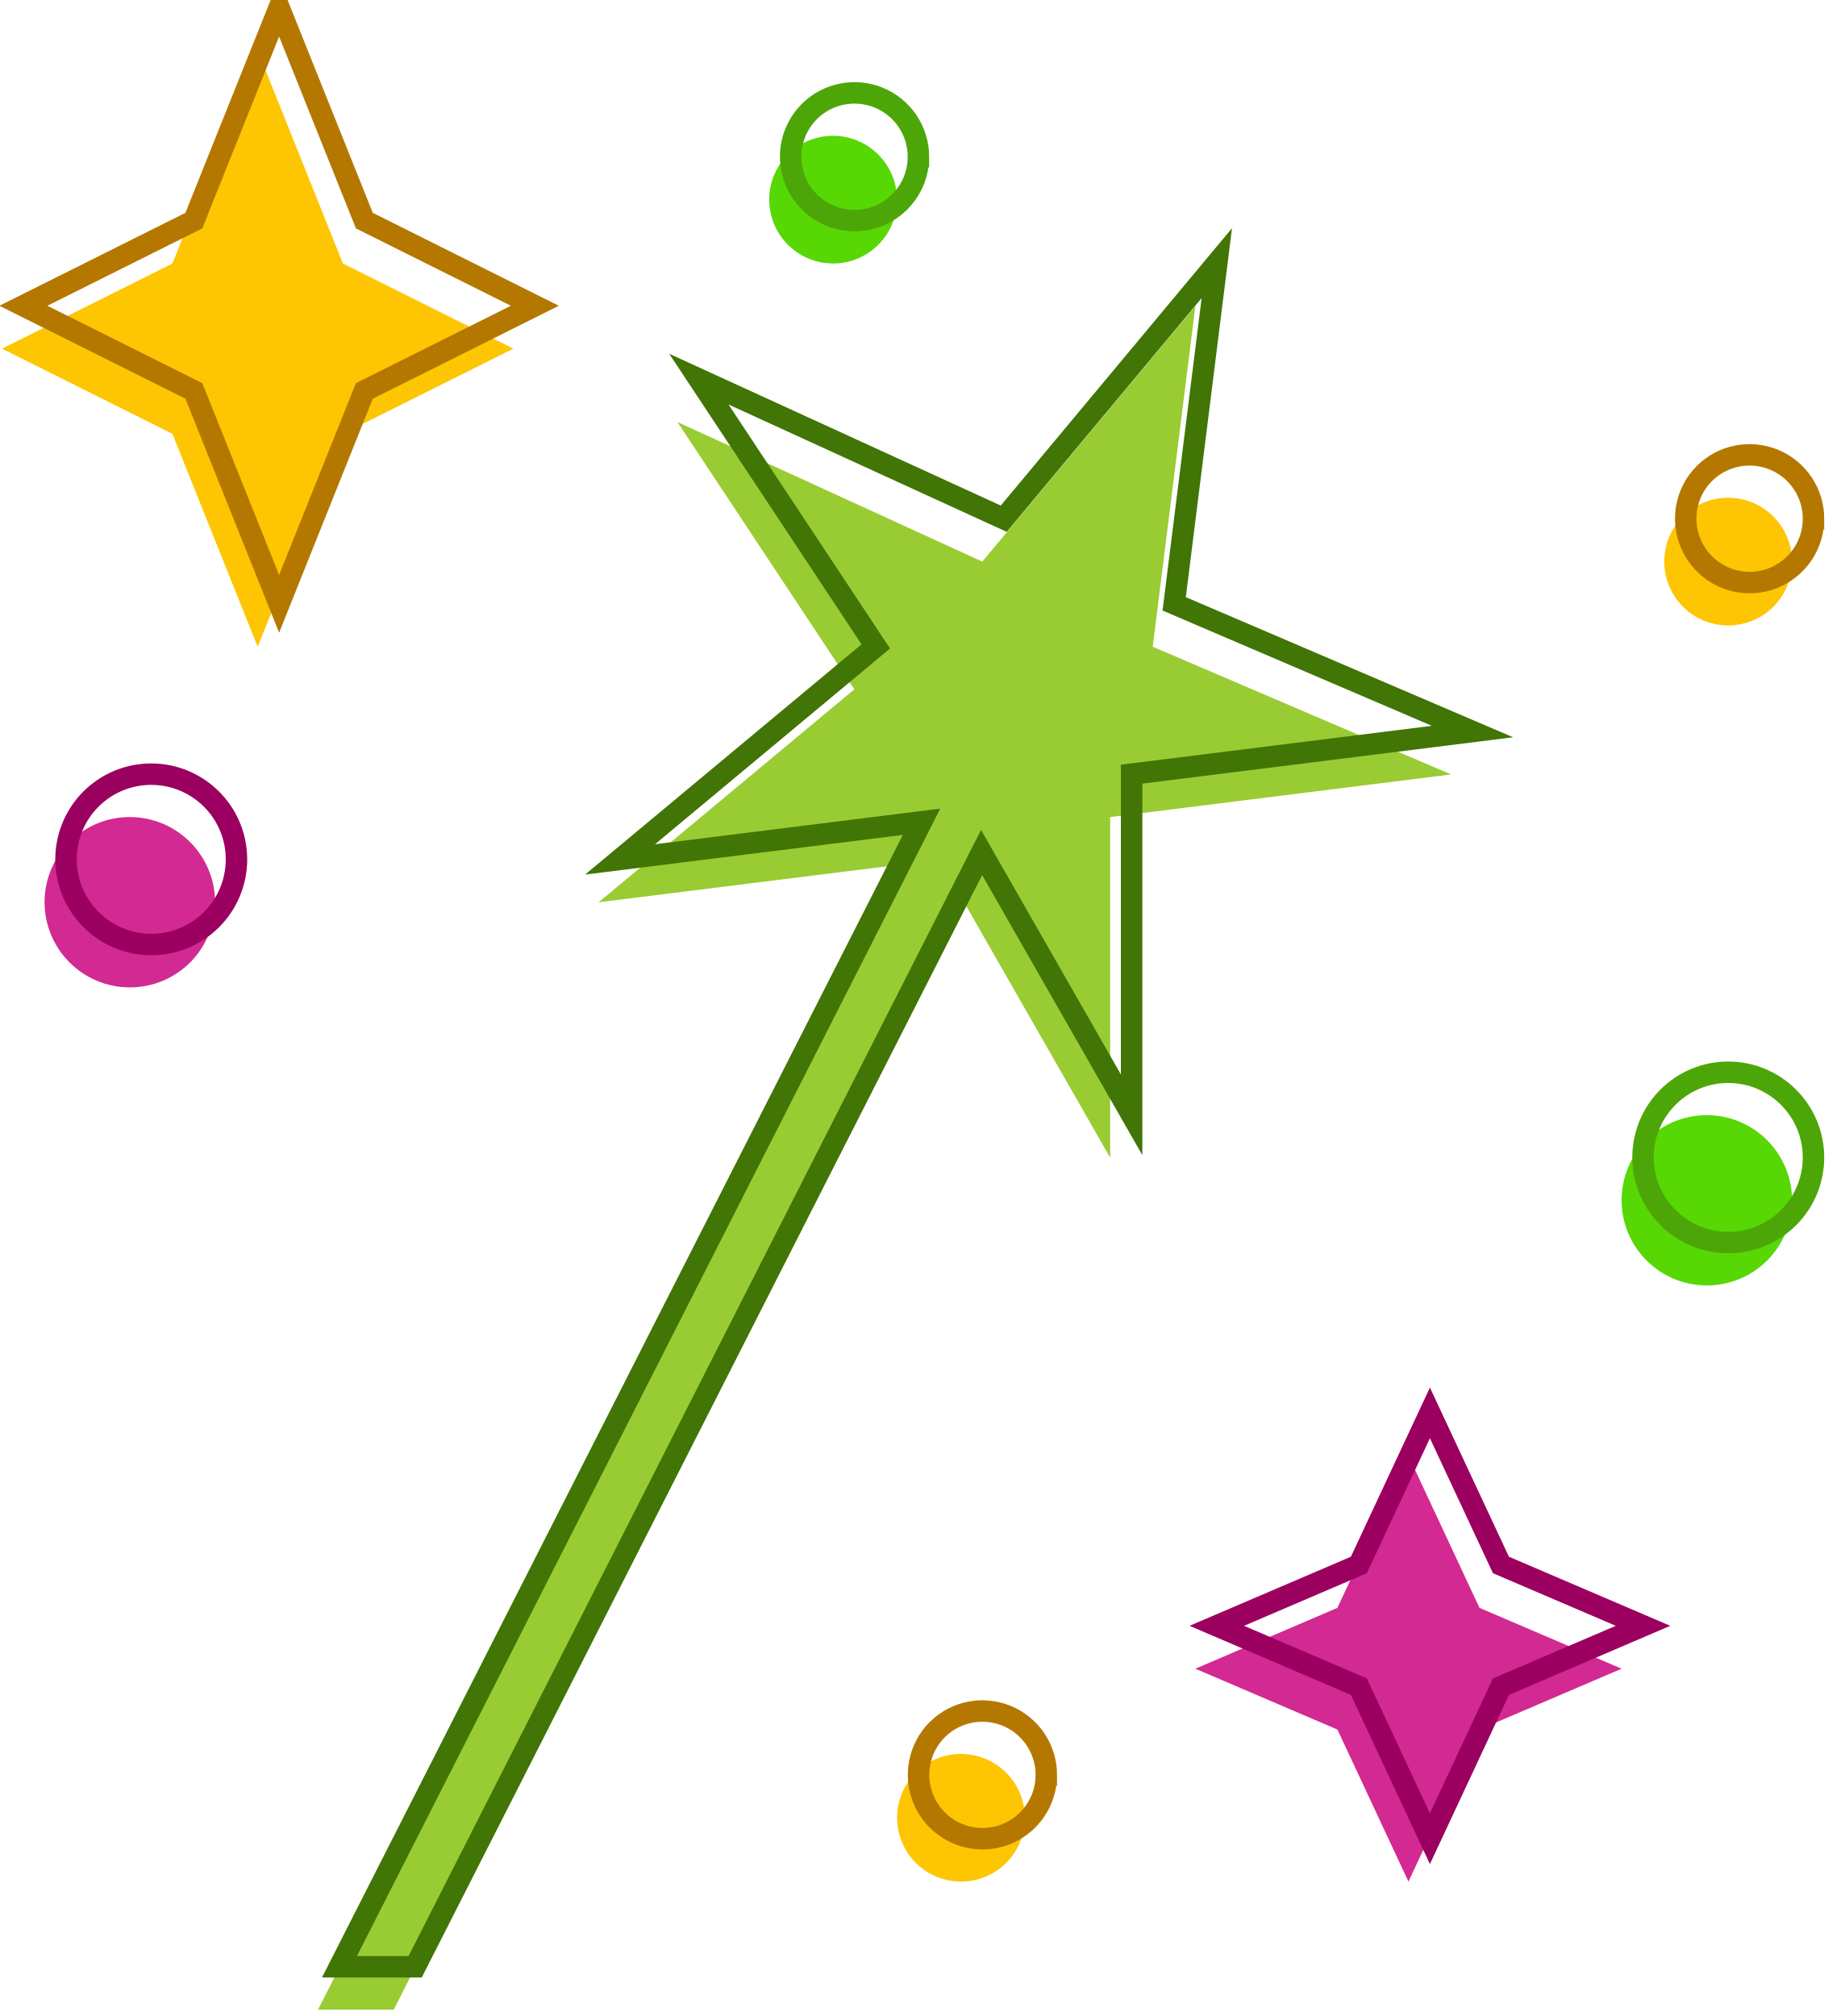
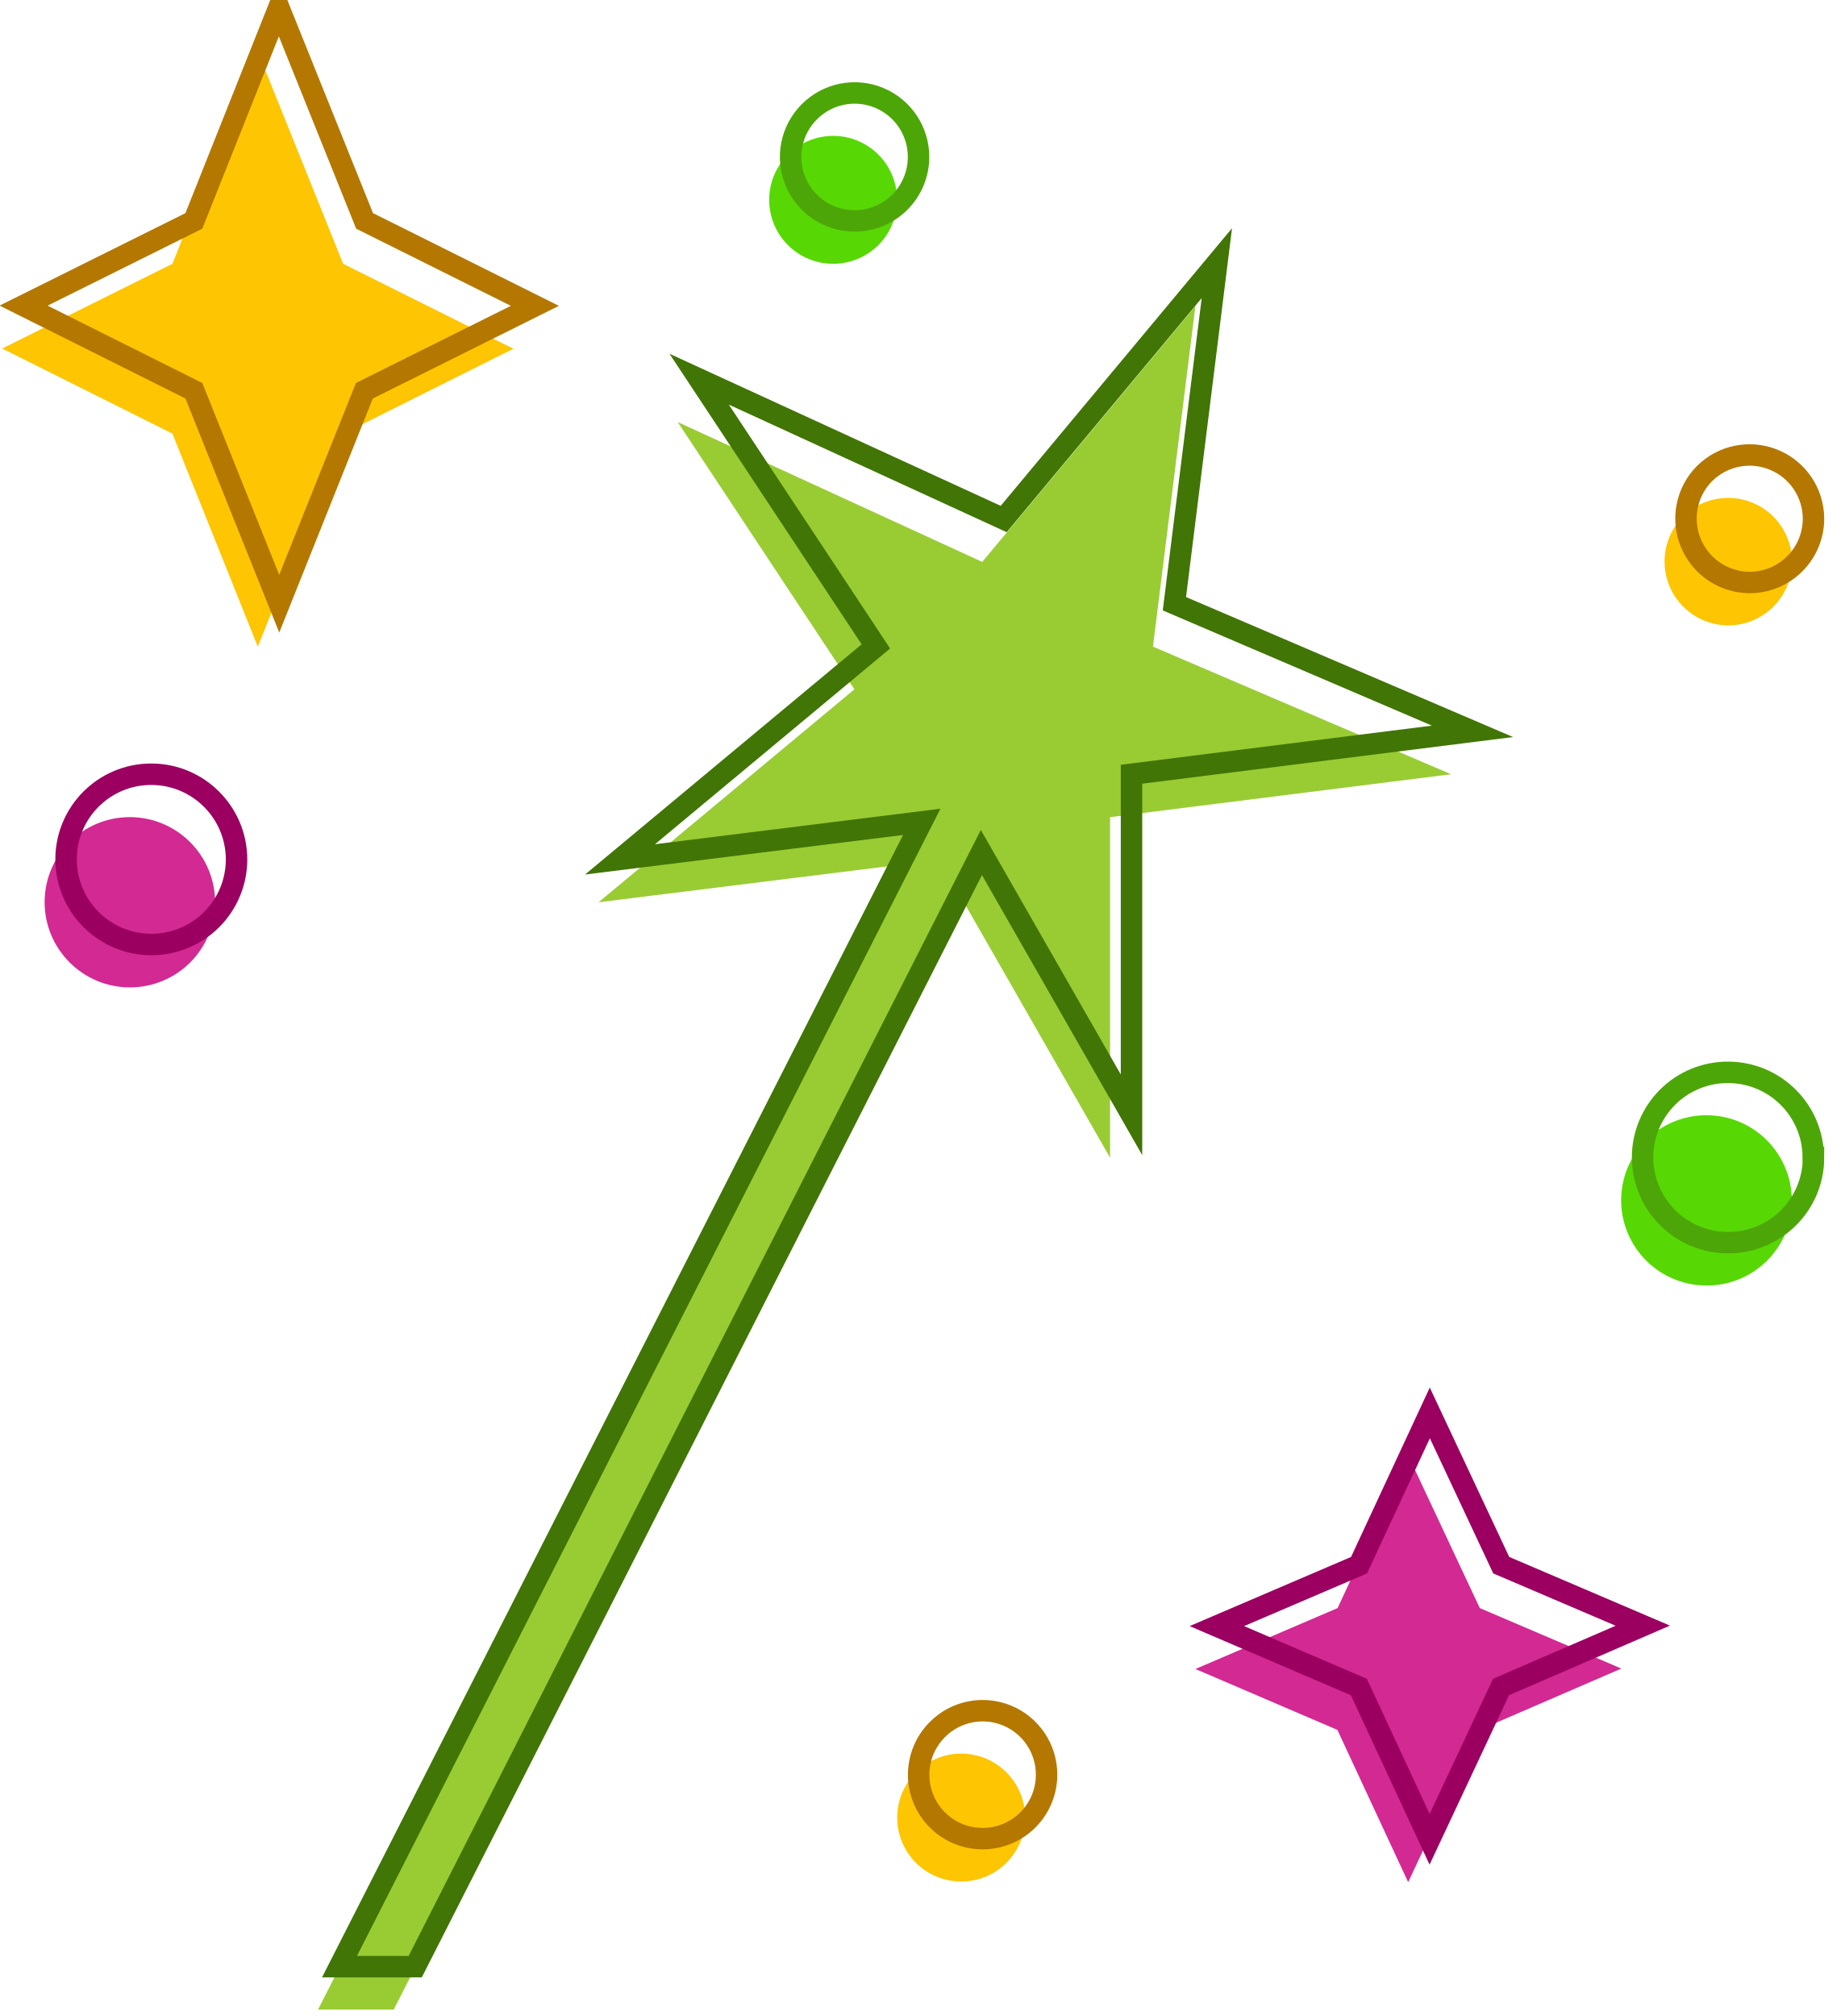
- <svg xmlns="http://www.w3.org/2000/svg" width="86" height="94" viewBox="0 0 86 94">
-   <g fill="none" fill-rule="evenodd">
-     <path fill="#9C3" d="M55.738 14.27l-9.935 11.916-14.217-6.509 8.25 12.464-11.923 9.93 14.057-1.754-27.142 53.387h3.53L44.77 41.75l6.995 12.23V38.096L67.66 36.11l-13.91-5.955z" />
-     <path fill="#FEC502" d="M23.939 16.257l-7.95-3.97-3.974-9.928-3.975 9.927-7.95 3.971 7.95 3.971 3.975 9.928 3.974-9.928z" />
-     <path fill="#D32992" d="M75.611 77.807l-6.625-2.837-3.312-7.091-3.313 7.091-6.624 2.837 6.624 2.836 3.313 7.091 3.312-7.09z" />
-     <path fill="#D32992" fill-rule="nonzero" d="M10.027 42.068a3.969 3.969 0 0 1-3.974 3.971 3.977 3.977 0 0 1-3.975-3.97 3.969 3.969 0 0 1 3.975-3.972 3.977 3.977 0 0 1 3.974 3.971z" />
-     <path fill="#57D804" fill-rule="nonzero" d="M83.56 55.967a3.969 3.969 0 0 1-3.974 3.97 3.977 3.977 0 0 1-3.975-3.97 3.969 3.969 0 0 1 3.975-3.971 3.977 3.977 0 0 1 3.974 3.97z" />
-     <path fill="#FEC502" fill-rule="nonzero" d="M47.788 84.756a2.98 2.98 0 0 1-2.982 2.978A2.98 2.98 0 0 1 42.7 82.65a2.983 2.983 0 0 1 5.089 2.106z" />
-     <path fill="#57D804" fill-rule="nonzero" d="M41.825 9.308a2.98 2.98 0 0 1-2.98 2.978 2.98 2.98 0 0 1-2.109-5.084 2.983 2.983 0 0 1 5.09 2.106z" />
-     <path fill="#FEC502" fill-rule="nonzero" d="M83.56 26.185a2.98 2.98 0 0 1-2.98 2.978 2.98 2.98 0 0 1-2.109-5.084 2.983 2.983 0 0 1 5.09 2.106z" />
-     <path stroke="#417505" d="M56.738 12.27l-9.935 11.916-14.217-6.509 8.25 12.464-11.923 9.93 14.057-1.754-27.142 53.387h3.53L45.77 39.75l6.995 12.23V36.096L68.66 34.11l-13.91-5.955z" />
-     <path stroke="#B47800" d="M24.939 14.257l-7.95-3.97L13.015.358 9.04 10.286l-7.95 3.971 7.95 3.971 3.975 9.928 3.974-9.928z" />
-     <path stroke="#9B0060" d="M76.611 75.807l-6.625-2.837-3.312-7.091-3.313 7.091-6.624 2.837 6.624 2.836 3.313 7.091 3.312-7.09z" />
-     <path fill-rule="nonzero" stroke="#9B0060" d="M11.027 40.068a3.969 3.969 0 0 1-3.974 3.971 3.977 3.977 0 0 1-3.975-3.97 3.969 3.969 0 0 1 3.975-3.972 3.977 3.977 0 0 1 3.974 3.971z" />
-     <path fill-rule="nonzero" stroke="#4DA608" d="M84.56 53.967a3.969 3.969 0 0 1-3.974 3.97 3.977 3.977 0 0 1-3.975-3.97 3.969 3.969 0 0 1 3.975-3.971 3.977 3.977 0 0 1 3.974 3.97z" />
-     <path fill-rule="nonzero" stroke="#B47800" d="M48.788 82.756a2.98 2.98 0 0 1-2.982 2.978A2.98 2.98 0 0 1 43.7 80.65a2.983 2.983 0 0 1 5.089 2.106z" />
-     <path fill-rule="nonzero" stroke="#4DA608" d="M42.825 7.308a2.98 2.98 0 0 1-2.98 2.978 2.98 2.98 0 0 1-2.109-5.084 2.983 2.983 0 0 1 5.09 2.106z" />
-     <path fill-rule="nonzero" stroke="#B47800" d="M84.56 24.185a2.98 2.98 0 0 1-2.98 2.978 2.98 2.98 0 0 1-2.109-5.084 2.983 2.983 0 0 1 5.09 2.106z" />
+ <svg xmlns="http://www.w3.org/2000/svg" width="86" height="94">
+   <g fill="none">
+     <path fill="#9C3" d="M55.74 14.27L45.8 26.2l-14.2-6.52 8.24 12.46-11.93 9.93 14.07-1.75L14.83 93.7h3.53l26.4-51.95 7 12.23V38.1l15.9-2-13.9-5.95z" />
+     <path fill="#FEC502" d="M23.94 16.26L16 12.3 12 2.35 8.04 12.3.1 16.25l7.94 3.97 3.98 9.93L16 20.23z" />
+     <path fill="#D32992" d="M75.6 77.8L69 74.98l-3.33-7.1-3.3 7.1-6.63 2.84 6.62 2.84 3.3 7.1 3.33-7.1z" />
+     <path fill="#D32992" fill-rule="nonzero" d="M10.03 42.07a3.97 3.97 0 0 1-3.98 3.97 3.98 3.98 0 0 1-3.97-3.97 3.97 3.97 0 0 1 3.97-3.97 3.98 3.98 0 0 1 3.98 3.97z" />
+     <path fill="#57D804" fill-rule="nonzero" d="M83.56 55.97a3.97 3.97 0 0 1-3.97 3.97 3.98 3.98 0 0 1-4-3.97 3.97 3.97 0 0 1 4-3.97 3.98 3.98 0 0 1 3.96 3.97z" />
+     <path fill="#FEC502" fill-rule="nonzero" d="M47.8 84.76a2.98 2.98 0 0 1-3 2.97 2.98 2.98 0 0 1-2.1-5.08 2.98 2.98 0 0 1 5.1 2.1z" />
+     <path fill="#57D804" fill-rule="nonzero" d="M41.83 9.3a2.98 2.98 0 0 1-2.98 3 2.98 2.98 0 0 1-2.1-5.1 2.98 2.98 0 0 1 5.08 2.1z" />
+     <path fill="#FEC502" fill-rule="nonzero" d="M83.56 26.18a2.98 2.98 0 0 1-2.98 2.98 2.98 2.98 0 0 1-2.1-5.08 2.98 2.98 0 0 1 5.08 2.1z" />
+     <path stroke="#417505" d="M56.74 12.27L46.8 24.2l-14.2-6.52 8.24 12.46-11.93 9.93 14.07-1.75L15.83 91.7h3.53l26.4-51.95 7 12.23V36.1l15.9-2-13.9-5.95z" />
+     <path stroke="#B47800" d="M24.94 14.26L17 10.3 13 .35 9.04 10.3 1.1 14.25l7.94 3.97 3.98 9.93 3.97-9.93z" />
+     <path stroke="#9B0060" d="M76.6 75.8L70 72.98l-3.33-7.1-3.3 7.1-6.63 2.84 6.62 2.84 3.3 7.1 3.33-7.1z" />
+     <path fill-rule="nonzero" stroke="#9B0060" d="M11.03 40.07a3.97 3.97 0 0 1-3.98 3.97 3.98 3.98 0 0 1-3.97-3.97 3.97 3.97 0 0 1 3.97-3.97 3.98 3.98 0 0 1 3.98 3.97z" />
+     <path fill-rule="nonzero" stroke="#4DA608" d="M84.56 53.97a3.97 3.97 0 0 1-3.97 3.97 3.98 3.98 0 0 1-4-3.97 3.97 3.97 0 0 1 4-3.97 3.98 3.98 0 0 1 3.96 3.97z" />
+     <path fill-rule="nonzero" stroke="#B47800" d="M48.8 82.76a2.98 2.98 0 0 1-3 2.97 2.98 2.98 0 0 1-2.1-5.08 2.98 2.98 0 0 1 5.1 2.1z" />
+     <path fill-rule="nonzero" stroke="#4DA608" d="M42.83 7.3a2.98 2.98 0 0 1-2.98 3 2.98 2.98 0 0 1-2.1-5.1 2.98 2.98 0 0 1 5.08 2.1z" />
+     <path fill-rule="nonzero" stroke="#B47800" d="M84.56 24.18a2.98 2.98 0 0 1-2.98 2.98 2.98 2.98 0 0 1-2.1-5.08 2.98 2.98 0 0 1 5.08 2.1z" />
  </g>
</svg>
